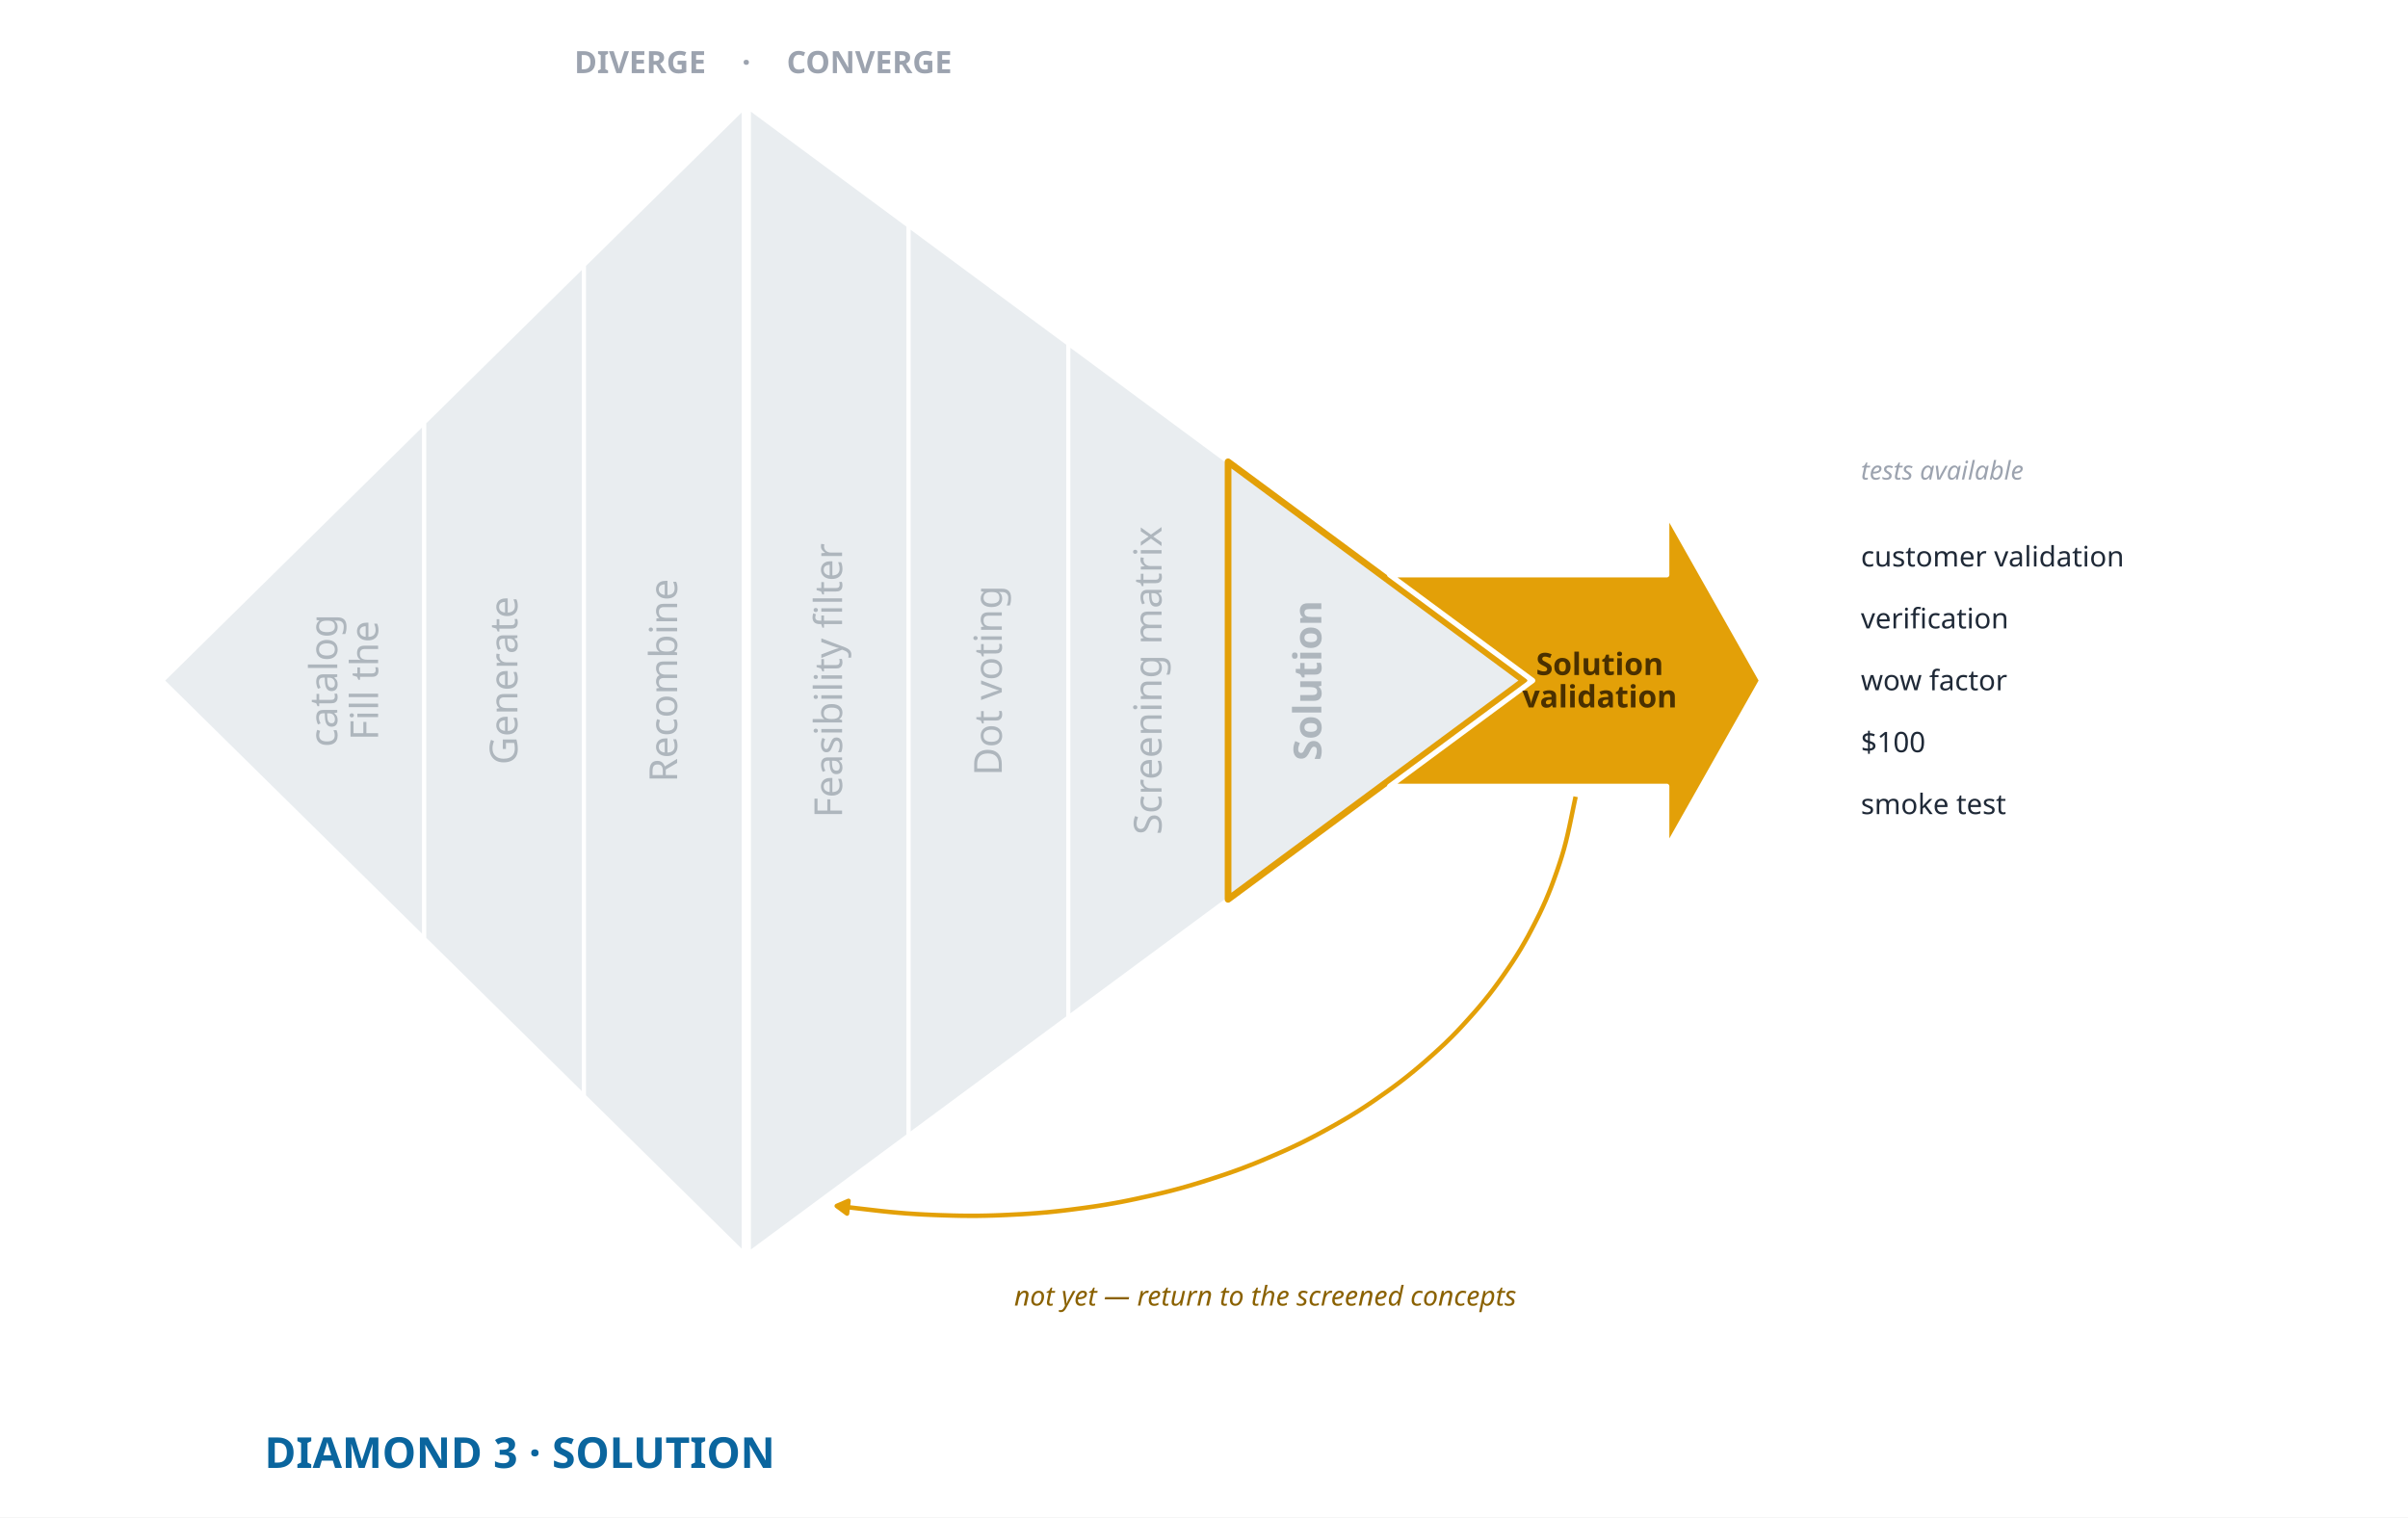
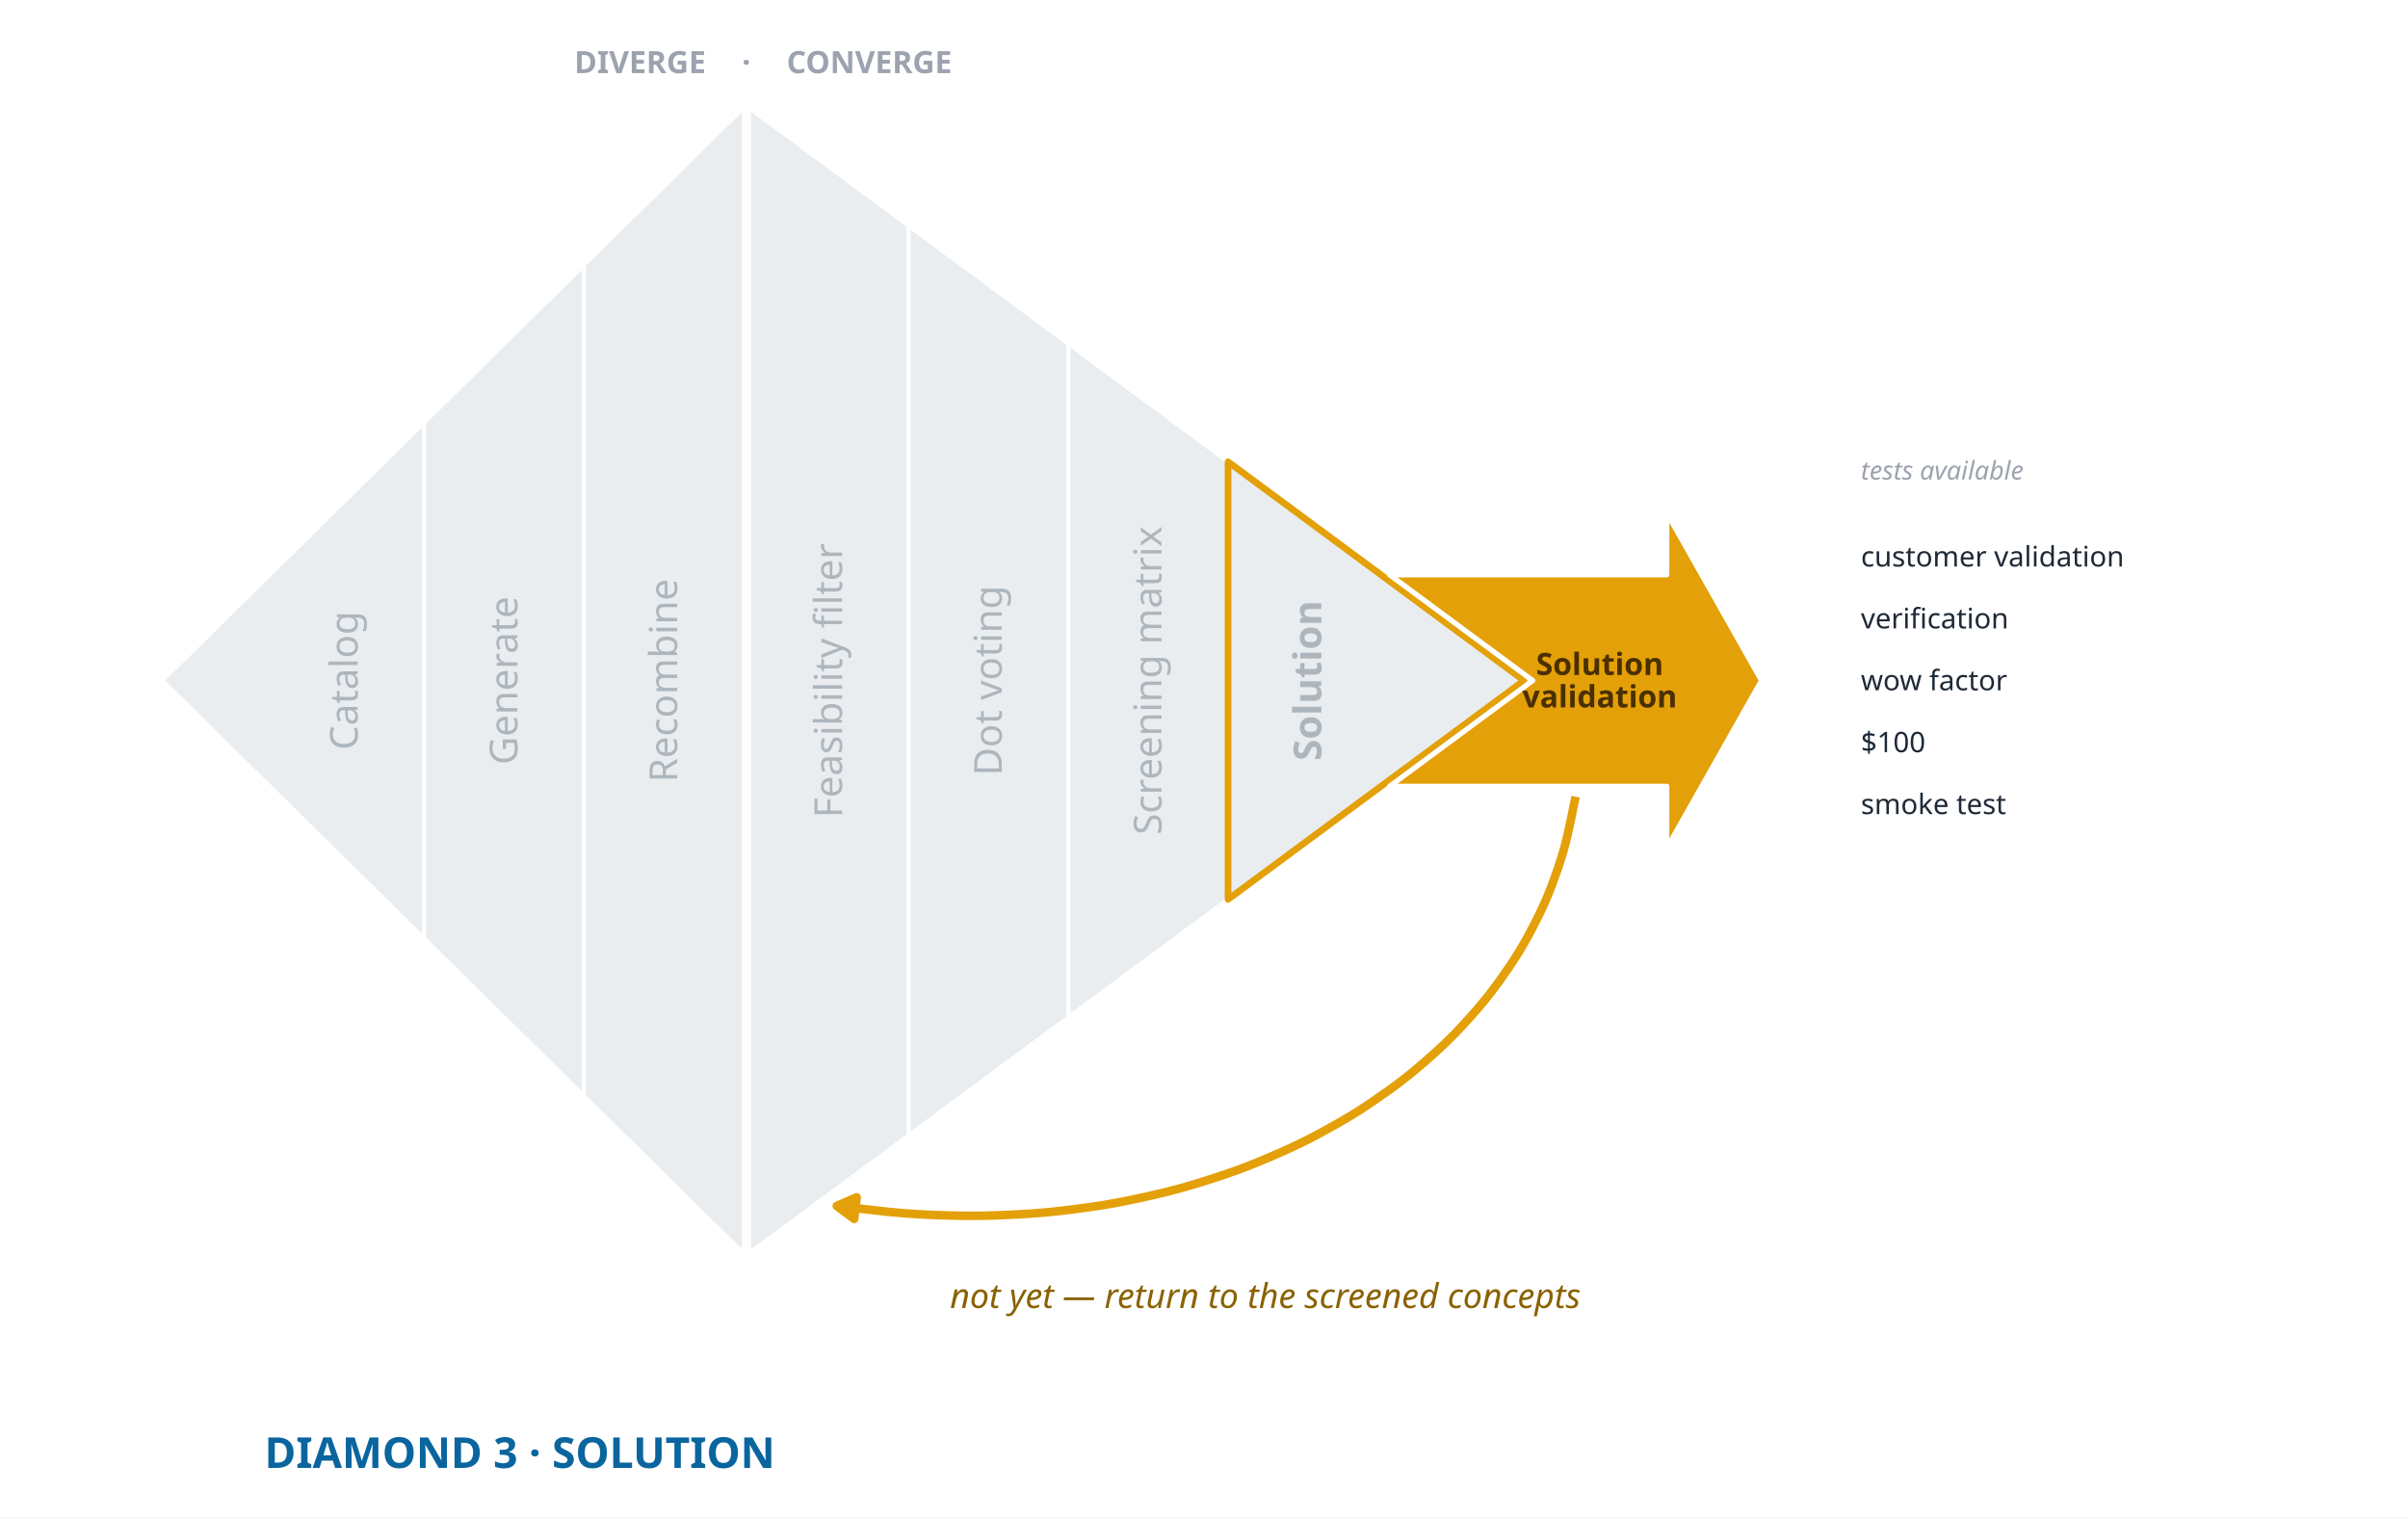
<svg xmlns="http://www.w3.org/2000/svg" width="691.20pt" height="435.56pt" viewBox="0 0 691.20 435.56">
  <g class="svglite">
    <defs>
      <style type="text/css">
    .svglite line, .svglite polyline, .svglite polygon, .svglite path, .svglite rect, .svglite circle {
      fill: none;
      stroke: #000000;
      stroke-linecap: round;
      stroke-linejoin: round;
      stroke-miterlimit: 10.00;
    }
    .svglite text {
      white-space: pre;
    }
    .svglite g.glyphgroup path {
      fill: inherit;
      stroke: none;
    }
  </style>
    </defs>
    <rect width="100%" height="100%" style="stroke: none; fill: #FFFFFF;" />
    <defs>
      <clipPath id="cpMC4wMHw2OTEuMjB8MC4wMHw0MzUuNTY=">
        <rect x="0.00" y="0.00" width="691.20" height="435.56" />
      </clipPath>
    </defs>
    <g clip-path="url(#cpMC4wMHw2OTEuMjB8MC4wMHw0MzUuNTY=)">
</g>
    <defs>
      <clipPath id="cpMS4xN3w2OTAuMDN8MC4wMHw0MzUuNTY=">
        <rect x="1.17" y="0.00" width="688.86" height="435.56" />
      </clipPath>
    </defs>
    <g clip-path="url(#cpMS4xN3w2OTAuMDN8MC4wMHw0MzUuNTY=)">
      <rect x="1.17" y="0.00" width="688.86" height="435.56" style="stroke-width: 0.00; stroke: none;" />
    </g>
    <g clip-path="url(#cpMC4wMHw2OTEuMjB8MC4wMHw0MzUuNTY=)">
</g>
    <defs>
      <clipPath id="cpMy4xNnw2ODguMDR8MS45OXw0MzMuNTc=">
        <rect x="3.16" y="1.99" width="684.88" height="431.57" />
      </clipPath>
    </defs>
    <g clip-path="url(#cpMy4xNnw2ODguMDR8MS45OXw0MzMuNTc=)">
      <polygon points="214.96,359.81 260.81,325.92 260.81,64.79 214.96,30.90 " style="stroke-width: 1.17; stroke: #FFFFFF; stroke-linecap: butt; fill: #E9EDF0;" />
      <polygon points="260.81,325.92 306.66,292.03 306.66,98.67 260.81,64.79 " style="stroke-width: 1.17; stroke: #FFFFFF; stroke-linecap: butt; fill: #E9EDF0;" />
      <polygon points="306.66,292.03 352.51,258.15 352.51,132.56 306.66,98.67 " style="stroke-width: 1.17; stroke: #FFFFFF; stroke-linecap: butt; fill: #E9EDF0;" />
      <polygon points="352.51,258.15 437.46,195.35 352.51,132.56 " style="stroke-width: 1.17; stroke: #FFFFFF; stroke-linecap: butt; fill: #E9EDF0;" />
      <polygon points="46.59,195.35 121.77,269.44 121.77,121.27 " style="stroke-width: 1.17; stroke: #FFFFFF; stroke-linecap: butt; fill: #E9EDF0;" />
      <polygon points="121.77,269.44 167.62,314.63 167.62,76.08 121.77,121.27 " style="stroke-width: 1.17; stroke: #FFFFFF; stroke-linecap: butt; fill: #E9EDF0;" />
      <polygon points="167.62,314.63 213.47,359.81 213.47,30.90 167.62,76.08 " style="stroke-width: 1.17; stroke: #FFFFFF; stroke-linecap: butt; fill: #E9EDF0;" />
      <polygon points="352.51,258.15 437.46,195.35 352.51,132.56 " style="stroke-width: 1.92; stroke: #E3A008; stroke-linecap: butt;" />
+       <text transform="translate(102.67,195.35) rotate(-90)" text-anchor="middle" style="font-size: 11.10px;fill: #AEB6BD; font-family: &quot;Fira Sans&quot;;" textLength="37.67px" lengthAdjust="spacingAndGlyphs">Catalog</text>
      <text transform="translate(287.56,195.35) rotate(-90)" text-anchor="middle" style="font-size: 11.10px;fill: #AEB6BD; font-family: &quot;Fira Sans&quot;;" textLength="51.78px" lengthAdjust="spacingAndGlyphs">Dot voting</text>
      <text transform="translate(241.71,195.35) rotate(-90)" text-anchor="middle" style="font-size: 11.10px;fill: #AEB6BD; font-family: &quot;Fira Sans&quot;;" textLength="78.08px" lengthAdjust="spacingAndGlyphs">Feasibility filter</text>
-       <text transform="translate(96.81,195.35) rotate(-90)" text-anchor="middle" style="font-size: 11.10px;fill: #AEB6BD; font-family: &quot;Fira Sans&quot;;" textLength="36.75px" lengthAdjust="spacingAndGlyphs">catalog</text>
-       <text transform="translate(108.53,195.35) rotate(-90)" text-anchor="middle" style="font-size: 11.10px;fill: #AEB6BD; font-family: &quot;Fira Sans&quot;;" textLength="34.95px" lengthAdjust="spacingAndGlyphs">Fill the</text>
      <text transform="translate(148.52,195.35) rotate(-90)" text-anchor="middle" style="font-size: 11.10px;fill: #AEB6BD; font-family: &quot;Fira Sans&quot;;" textLength="45.81px" lengthAdjust="spacingAndGlyphs">Generate</text>
      <text transform="translate(194.37,195.35) rotate(-90)" text-anchor="middle" style="font-size: 11.10px;fill: #AEB6BD; font-family: &quot;Fira Sans&quot;;" textLength="56.22px" lengthAdjust="spacingAndGlyphs">Recombine</text>
      <text transform="translate(333.41,195.35) rotate(-90)" text-anchor="middle" style="font-size: 11.10px;fill: #AEB6BD; font-family: &quot;Fira Sans&quot;;" textLength="84.88px" lengthAdjust="spacingAndGlyphs">Screening matrix</text>
      <text transform="translate(379.28,195.35) rotate(-90)" text-anchor="middle" style="font-size: 11.10px; font-weight: bold;fill: #AEB6BD; font-family: &quot;Fira Sans&quot;;" textLength="42.77px" lengthAdjust="spacingAndGlyphs">Solution</text>
      <text x="202.63" y="20.99" text-anchor="end" style="font-size: 8.82px; font-weight: bold;fill: #9CA3AF; font-family: &quot;Fira Sans&quot;;" textLength="33.64px" lengthAdjust="spacingAndGlyphs">DIVERGE</text>
      <text x="214.21" y="20.99" text-anchor="middle" style="font-size: 8.82px; font-weight: bold;fill: #9CA3AF; font-family: &quot;Fira Sans&quot;;" textLength="2.11px" lengthAdjust="spacingAndGlyphs">·</text>
      <text x="225.80" y="20.99" style="font-size: 8.82px; font-weight: bold;fill: #9CA3AF; font-family: &quot;Fira Sans&quot;;" textLength="42.16px" lengthAdjust="spacingAndGlyphs">CONVERGE</text>
-       <polyline points="452.27,228.69 452.23,228.89 451.99,230.01 451.54,232.17 451.00,234.80 450.47,237.32 449.96,239.61 449.45,241.72 448.91,243.75 448.89,243.82 448.30,245.82 447.69,247.74 447.09,249.53 446.51,251.17 445.92,252.81 445.27,254.57 444.52,256.45 443.71,258.39 443.66,258.51 442.80,260.42 441.94,262.25 441.09,263.95 440.29,265.52 439.48,267.07 438.60,268.74 437.60,270.51 436.54,272.34 436.41,272.56 435.30,274.35 434.19,276.08 433.12,277.67 432.11,279.14 431.10,280.59 430.00,282.13 428.78,283.78 427.48,285.48 427.21,285.81 425.87,287.47 424.54,289.06 423.27,290.53 422.07,291.88 420.87,293.21 419.58,294.62 418.17,296.12 416.65,297.67 416.18,298.13 414.64,299.64 413.10,301.07 411.64,302.40 410.27,303.62 408.91,304.82 407.46,306.07 405.86,307.41 404.16,308.79 403.44,309.36 401.71,310.70 400.00,311.98 398.37,313.16 396.84,314.23 395.34,315.28 393.75,316.38 392.00,317.55 390.15,318.75 389.13,319.39 387.24,320.55 385.37,321.65 383.60,322.67 381.94,323.60 380.32,324.49 378.60,325.43 376.73,326.42 374.75,327.43 373.41,328.10 371.38,329.07 369.38,330.00 367.49,330.84 365.71,331.61 363.99,332.35 362.18,333.12 360.21,333.93 358.11,334.75 356.46,335.39 354.31,336.17 352.21,336.91 350.21,337.58 348.35,338.19 346.54,338.77 344.65,339.37 342.61,339.99 340.43,340.63 338.46,341.18 336.23,341.77 334.04,342.32 331.96,342.81 330.03,343.26 328.16,343.67 326.21,344.10 324.10,344.54 321.86,344.99 319.63,345.40 317.32,345.80 315.07,346.16 312.94,346.47 310.95,346.75 309.04,347.00 307.05,347.26 304.90,347.52 302.62,347.77 300.27,348.01 300.16,348.01 297.81,348.21 295.52,348.38 293.35,348.52 291.33,348.62 289.39,348.72 287.38,348.81 285.21,348.89 282.91,348.95 280.54,348.99 280.29,348.99 277.92,348.99 275.61,348.97 273.42,348.92 271.38,348.86 269.43,348.80 267.42,348.72 265.25,348.62 262.95,348.49 260.57,348.33 260.23,348.31 257.85,348.11 255.42,347.89 252.84,347.62 250.04,347.30 247.02,346.95 244.04,346.60 241.70,346.33 240.46,346.19 240.18,346.16 240.18,346.16 " style="stroke-width: 1.28; stroke: #E3A008; stroke-linecap: butt;" />
-       <polygon points="243.56,344.69 240.18,346.16 243.14,348.35 " style="stroke-width: 1.28; stroke: #E3A008; stroke-linecap: butt; fill: #E3A008;" />
-       <text x="363.19" y="374.76" text-anchor="middle" style="font-size: 7.82px; font-style: italic;fill: #8A6100; font-family: &quot;Fira Sans&quot;;" textLength="145.98px" lengthAdjust="spacingAndGlyphs">not yet — return to the screened concepts</text>
+       <polyline points="452.27,228.69 452.23,228.89 451.99,230.01 451.54,232.17 451.00,234.80 450.47,237.32 449.96,239.61 449.45,241.72 448.91,243.75 448.89,243.82 448.30,245.82 447.69,247.74 447.09,249.53 446.51,251.17 445.92,252.81 445.27,254.57 444.52,256.45 443.71,258.39 443.66,258.51 442.80,260.42 441.94,262.25 441.09,263.95 440.29,265.52 439.48,267.07 438.60,268.74 437.60,270.51 436.54,272.34 436.41,272.56 435.30,274.35 434.19,276.08 433.12,277.67 432.11,279.14 431.10,280.59 430.00,282.13 428.78,283.78 427.48,285.48 427.21,285.81 425.87,287.47 424.54,289.06 423.27,290.53 422.07,291.88 420.87,293.21 419.58,294.62 418.17,296.12 416.65,297.67 416.18,298.13 414.64,299.64 413.10,301.07 411.64,302.40 410.27,303.62 408.91,304.82 407.46,306.07 405.86,307.41 404.16,308.79 403.44,309.36 401.71,310.70 400.00,311.98 398.37,313.16 396.84,314.23 395.34,315.28 393.75,316.38 392.00,317.55 390.15,318.75 389.13,319.39 387.24,320.55 385.37,321.65 383.60,322.67 381.94,323.60 380.32,324.49 378.60,325.43 376.73,326.42 374.75,327.43 373.41,328.10 371.38,329.07 369.38,330.00 367.49,330.84 365.71,331.61 363.99,332.35 362.18,333.12 360.21,333.93 358.11,334.75 356.46,335.39 354.31,336.17 352.21,336.91 350.21,337.58 348.35,338.19 346.54,338.77 344.65,339.37 342.61,339.99 340.43,340.63 338.46,341.18 336.23,341.77 334.04,342.32 331.96,342.81 330.03,343.26 328.16,343.67 326.21,344.10 324.10,344.54 321.86,344.99 319.63,345.40 317.32,345.80 315.07,346.16 312.94,346.47 310.95,346.75 309.04,347.00 307.05,347.26 304.90,347.52 302.62,347.77 300.27,348.01 300.16,348.01 297.81,348.21 295.52,348.38 293.35,348.52 291.33,348.62 289.39,348.72 287.38,348.81 285.21,348.89 282.91,348.95 280.54,348.99 280.29,348.99 277.92,348.99 275.61,348.97 273.42,348.92 271.38,348.86 269.43,348.80 267.42,348.72 265.25,348.62 262.95,348.49 260.57,348.33 260.23,348.31 257.85,348.11 255.42,347.89 252.84,347.62 250.04,347.30 247.02,346.95 244.04,346.60 241.70,346.33 240.46,346.19 240.18,346.16 240.18,346.16 " style="stroke-width: 2.45; stroke: #E3A008; stroke-linecap: butt;" />
+       <polygon points="245.90,343.68 240.18,346.16 245.18,349.88 " style="stroke-width: 2.45; stroke: #E3A008; stroke-linecap: butt; fill: #E3A008;" />
+       <text x="363.19" y="375.45" text-anchor="middle" style="font-size: 9.82px; font-style: italic;fill: #8A6100; font-family: &quot;Fira Sans&quot;;" textLength="183.23px" lengthAdjust="spacingAndGlyphs">not yet — return to the screened concepts</text>
      <text x="75.92" y="421.36" style="font-size: 12.23px; font-weight: bold;fill: #0A659E; font-family: &quot;Fira Sans&quot;;" textLength="127.34px" lengthAdjust="spacingAndGlyphs">DIAMOND 3 · SOLUTION</text>
      <polygon points="398.89,225.70 478.43,225.70 478.43,243.49 505.64,195.35 478.43,147.21 478.43,165.00 398.89,165.00 439.95,195.35 " style="stroke-width: 1.49; stroke: #FFFFFF; stroke-linecap: butt; fill: #E3A008;" />
      <text x="459.19" y="193.75" text-anchor="middle" style="font-size: 8.82px; font-weight: bold;fill: #4A3000; font-family: &quot;Fira Sans&quot;;" textLength="33.97px" lengthAdjust="spacingAndGlyphs">Solution</text>
      <text x="459.19" y="203.06" text-anchor="middle" style="font-size: 8.82px; font-weight: bold;fill: #4A3000; font-family: &quot;Fira Sans&quot;;" textLength="40.67px" lengthAdjust="spacingAndGlyphs">validation</text>
      <text x="534.15" y="162.61" style="font-size: 8.11px;fill: #1F2937; font-family: &quot;Fira Sans&quot;;" textLength="73.58px" lengthAdjust="spacingAndGlyphs">customer validation</text>
      <text x="534.15" y="180.38" style="font-size: 8.11px;fill: #1F2937; font-family: &quot;Fira Sans&quot;;" textLength="41.39px" lengthAdjust="spacingAndGlyphs">verification</text>
      <text x="534.15" y="198.14" style="font-size: 8.11px;fill: #1F2937; font-family: &quot;Fira Sans&quot;;" textLength="40.02px" lengthAdjust="spacingAndGlyphs">wow factor</text>
      <text x="534.15" y="215.91" style="font-size: 8.11px;fill: #1F2937; font-family: &quot;Fira Sans&quot;;" textLength="16.67px" lengthAdjust="spacingAndGlyphs">$100</text>
      <text x="534.15" y="233.68" style="font-size: 8.11px;fill: #1F2937; font-family: &quot;Fira Sans&quot;;" textLength="40.11px" lengthAdjust="spacingAndGlyphs">smoke test</text>
      <text x="534.15" y="137.65" style="font-size: 7.40px; font-style: italic;fill: #9CA3AF; font-family: &quot;Fira Sans&quot;;" textLength="48.19px" lengthAdjust="spacingAndGlyphs">tests available</text>
    </g>
    <g clip-path="url(#cpMC4wMHw2OTEuMjB8MC4wMHw0MzUuNTY=)">
</g>
  </g>
</svg>
